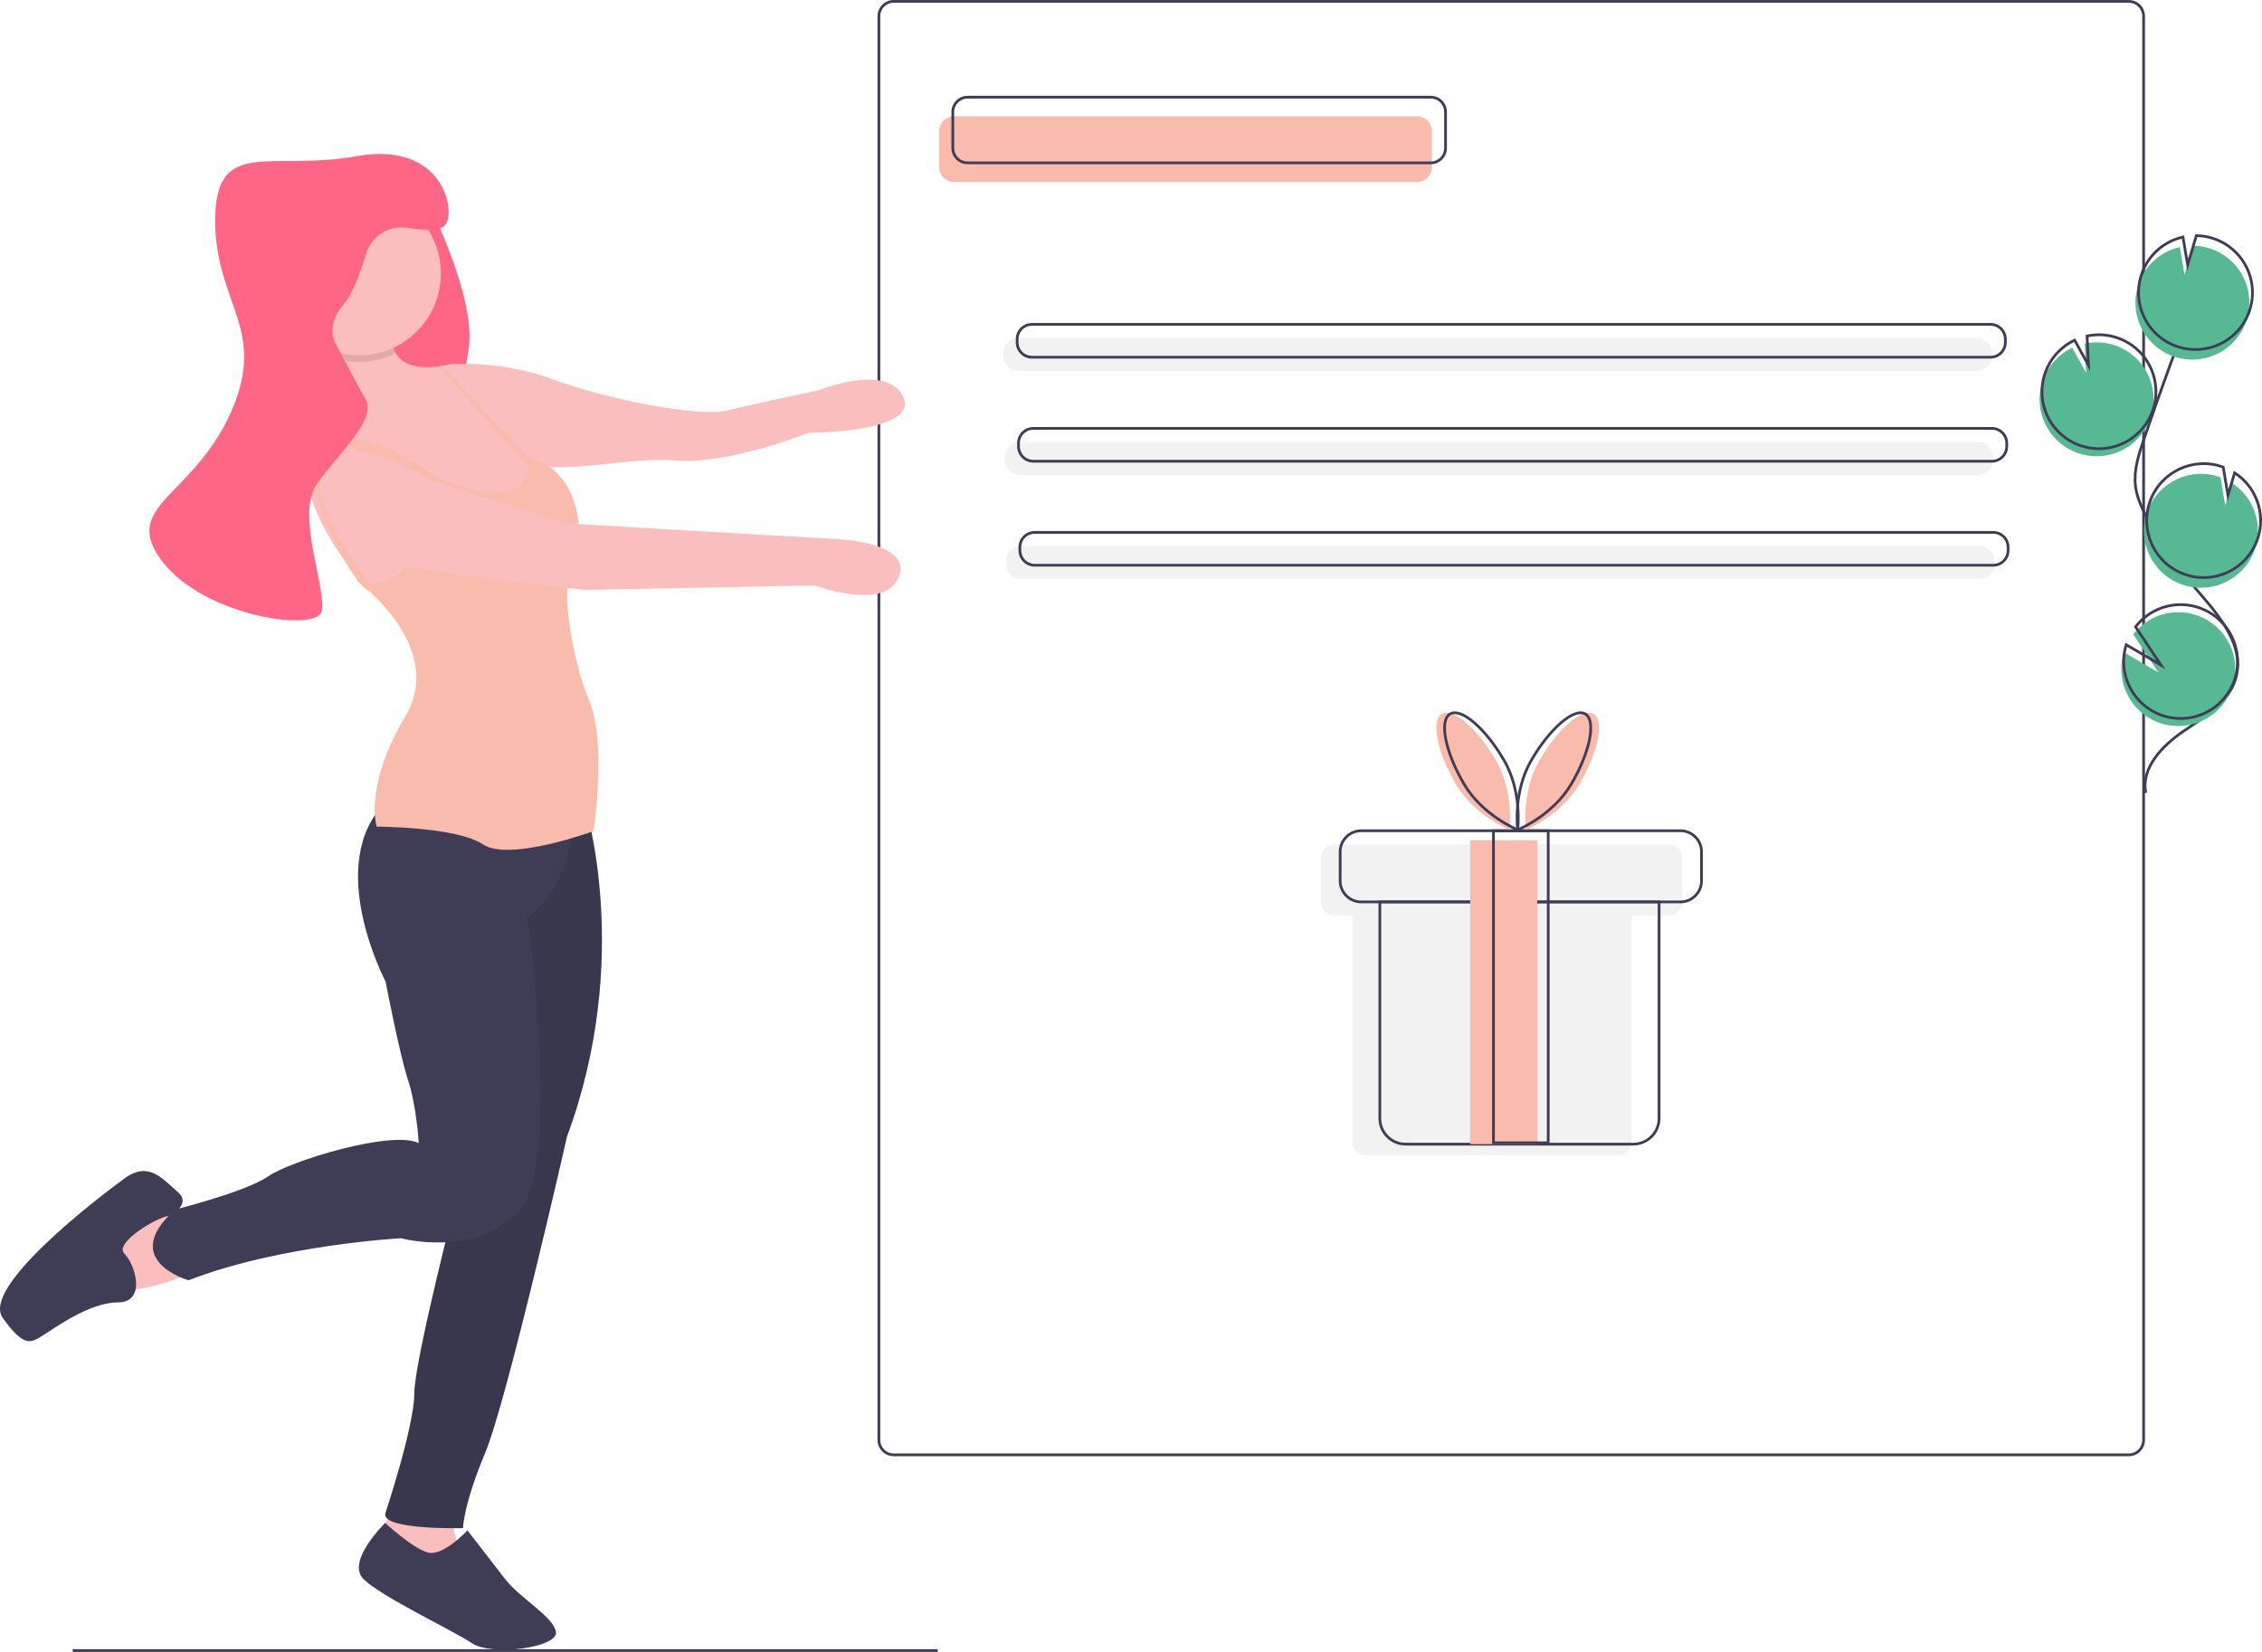
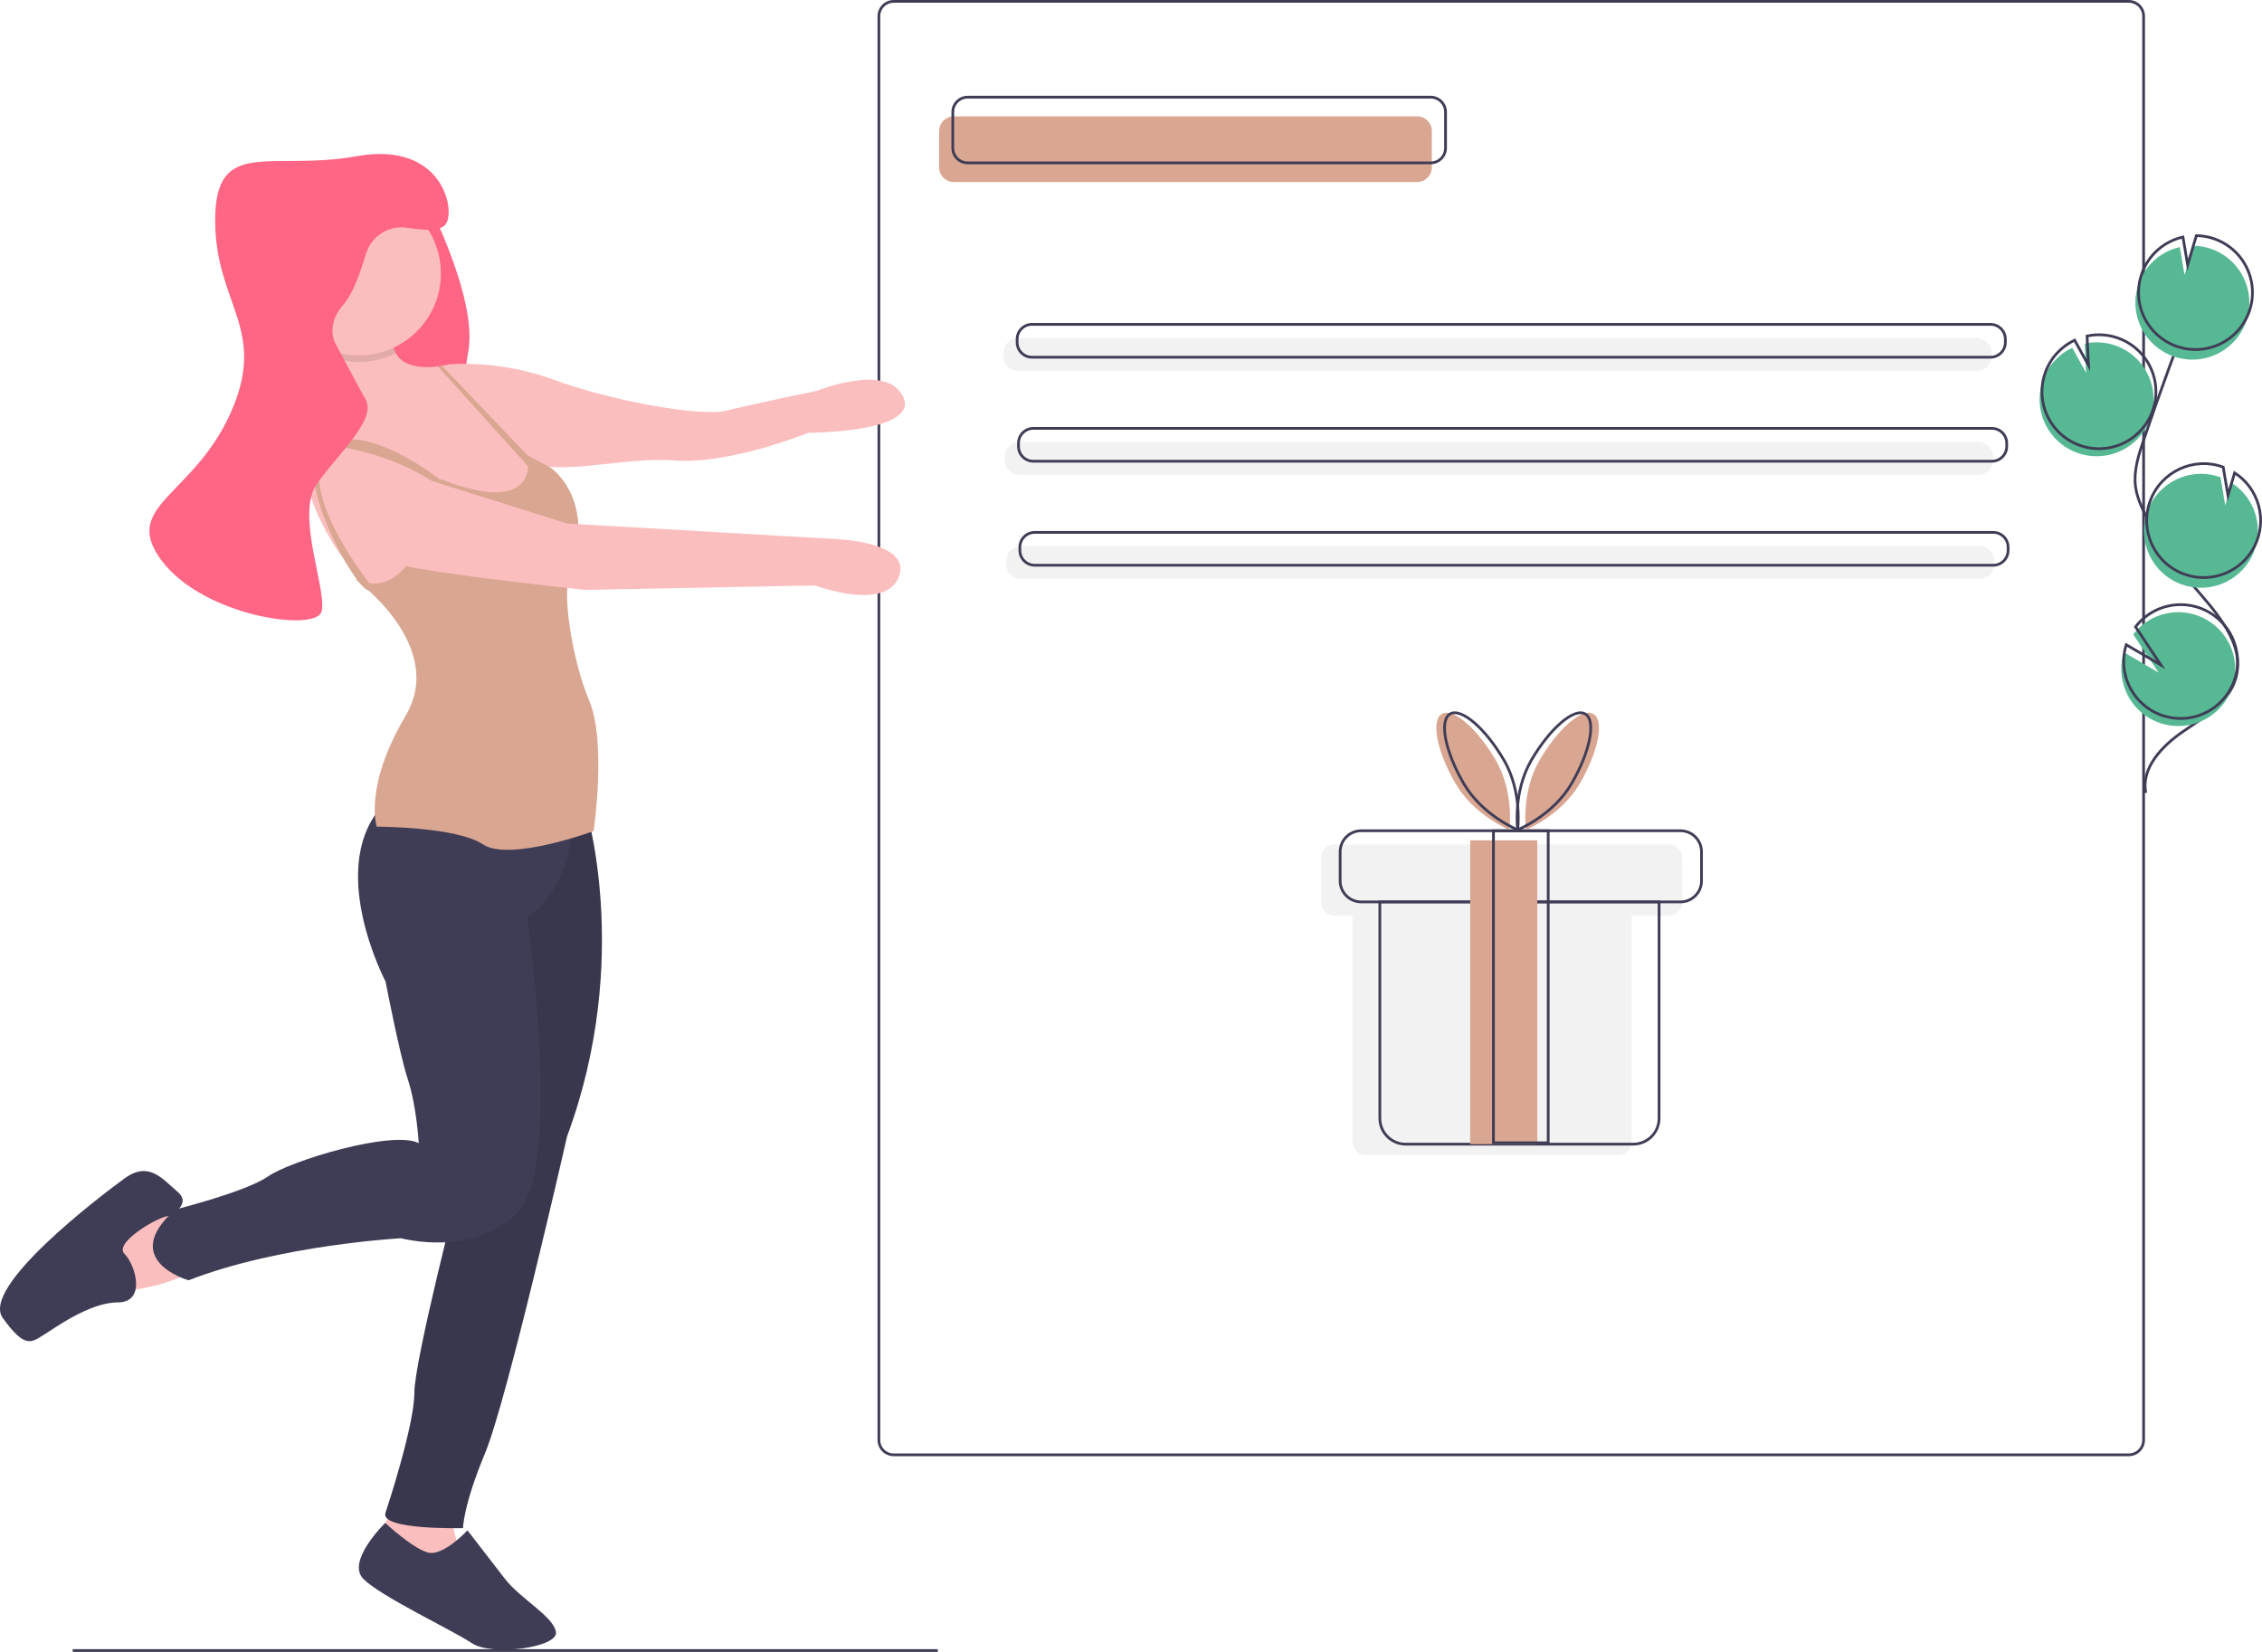
<svg xmlns="http://www.w3.org/2000/svg" id="bb5d7bf9-f1d1-4967-8b85-2debba85734f" data-name="Layer 1" width="826.305" height="603.5" viewBox="0 0 826.305 603.5">
-   <rect x="343.057" y="42.5" width="180" height="24" rx="5.421" fill="#f9bbac" />
+   <rect x="343.057" y="42.5" width="180" height="24" rx="5.421" fill="#d9a691" />
  <rect x="321.057" y="0.5" width="462" height="531" rx="5.421" fill="none" stroke="#3f3d56" stroke-miterlimit="10" />
  <rect x="348.057" y="35.5" width="180" height="24" rx="5.421" fill="none" stroke="#3f3d56" stroke-miterlimit="10" />
  <rect x="366.557" y="123.5" width="361" height="12" rx="5.421" fill="#f2f2f2" />
  <rect x="367.057" y="161.5" width="361" height="12" rx="5.421" fill="#f2f2f2" />
  <rect x="367.557" y="199.5" width="361" height="12" rx="5.421" fill="#f2f2f2" />
  <rect x="371.557" y="118.5" width="361" height="12" rx="5.421" fill="none" stroke="#3f3d56" stroke-miterlimit="10" />
  <rect x="372.057" y="156.5" width="361" height="12" rx="5.421" fill="none" stroke="#3f3d56" stroke-miterlimit="10" />
  <rect x="372.557" y="194.5" width="361" height="12" rx="5.421" fill="none" stroke="#3f3d56" stroke-miterlimit="10" />
  <path d="M796.788,456.75H674.52a4.866,4.866,0,0,0-4.866,4.866v16.268a4.866,4.866,0,0,0,4.866,4.866h6.634v82.634a4.866,4.866,0,0,0,4.866,4.866H778.288a4.866,4.866,0,0,0,4.866-4.866V482.75H796.788a4.866,4.866,0,0,0,4.866-4.866V461.616A4.866,4.866,0,0,0,796.788,456.75Z" transform="translate(-187.0974 -148.25)" fill="#f2f2f2" />
  <path d="M504.057,329.5h102a0,0,0,0,1,0,0v79.055A9.445,9.445,0,0,1,596.612,418H513.502a9.445,9.445,0,0,1-9.445-9.445V329.5A0,0,0,0,1,504.057,329.5Z" fill="none" stroke="#3f3d56" stroke-miterlimit="10" />
  <rect x="489.557" y="303.5" width="132" height="26" rx="7.693" fill="none" stroke="#3f3d56" stroke-miterlimit="10" />
-   <rect x="537.057" y="307" width="24.5" height="111" fill="#f9bbac" />
+   <rect x="537.057" y="307" width="24.5" height="111" fill="#d9a691" />
  <rect x="545.557" y="303.5" width="20" height="114" fill="none" stroke="#3f3d56" stroke-miterlimit="10" />
-   <path d="M733.496,425.968c6.817,11.688,5.001,25.446,5.001,25.446s-12.869-5.193-19.686-16.881-9.056-23.081-5.001-25.446S726.679,414.279,733.496,425.968Z" transform="translate(-187.0974 -148.25)" fill="#f9bbac" />
-   <path d="M749.499,425.968c-6.817,11.688-5.001,25.446-5.001,25.446s12.869-5.193,19.686-16.881,9.056-23.081,5.001-25.446S756.316,414.279,749.499,425.968Z" transform="translate(-187.0974 -148.25)" fill="#f9bbac" />
+   <path d="M733.496,425.968c6.817,11.688,5.001,25.446,5.001,25.446s-12.869-5.193-19.686-16.881-9.056-23.081-5.001-25.446S726.679,414.279,733.496,425.968Z" transform="translate(-187.0974 -148.25)" fill="#d9a691" />
+   <path d="M749.499,425.968c-6.817,11.688-5.001,25.446-5.001,25.446s12.869-5.193,19.686-16.881,9.056-23.081,5.001-25.446S756.316,414.279,749.499,425.968Z" transform="translate(-187.0974 -148.25)" fill="#d9a691" />
  <path d="M736.496,425.968c6.817,11.688,5.001,25.446,5.001,25.446s-12.869-5.193-19.686-16.881-9.056-23.081-5.001-25.446S729.679,414.279,736.496,425.968Z" transform="translate(-187.0974 -148.25)" fill="none" stroke="#3f3d56" stroke-miterlimit="10" />
  <path d="M746.499,425.968c-6.817,11.688-5.001,25.446-5.001,25.446s12.869-5.193,19.686-16.881,9.056-23.081,5.001-25.446S753.316,414.279,746.499,425.968Z" transform="translate(-187.0974 -148.25)" fill="none" stroke="#3f3d56" stroke-miterlimit="10" />
  <path d="M341.283,217.842s20.21,37.995,16.976,58.205-6.467,37.995,0,47.696-34.761-1.617-34.761-1.617V265.538Z" transform="translate(-187.0974 -148.25)" fill="#ff6584" />
  <path d="M384.533,320.105s-48.908,54.567-64.268,40.824-29.507-46.483-18.189-56.992c6.112-5.675,6.564-16.532,5.691-25.327a85.236,85.236,0,0,0-2.458-13.476s24.252-7.276,25.061,7.276a11.086,11.086,0,0,0,1.318,4.891c4.632,8.221,19.701,4.002,19.701,4.002Z" transform="translate(-187.0974 -148.25)" fill="#fbbebe" />
  <path d="M348.155,283.727l3.234-2.425a96.752,96.752,0,0,1,37.995,5.659c19.402,7.276,53.355,13.743,63.055,11.318s33.145-7.276,33.145-7.276,25.869-10.509,31.528,2.425-34.761,12.934-34.761,12.934-28.698,11.722-48.908,10.105-46.483,7.68-58.609-2.021S348.155,283.727,348.155,283.727Z" transform="translate(-187.0974 -148.25)" fill="#fbbebe" />
  <path d="M251.955,592.537h-21.827l-8.084,16.168,10.509,11.318s20.21-2.425,25.869-8.892S251.955,592.537,251.955,592.537Z" transform="translate(-187.0974 -148.25)" fill="#fbbebe" />
  <path d="M248.605,592.537s9.008-4.042,3.349-8.892-10.509-11.318-19.402-4.85-52.546,39.612-44.462,50.929,10.509,8.892,14.551,6.467,16.976-12.126,27.486-12.126,6.467-13.743,2.425-17.785S245.256,592.537,248.605,592.537Z" transform="translate(-187.0974 -148.25)" fill="#3f3d56" />
  <path d="M332.795,696.012l-8.892,15.36,8.892,9.701h25.061s-8.084-16.168-4.85-23.444S332.795,696.012,332.795,696.012Z" transform="translate(-187.0974 -148.25)" fill="#fbbebe" />
  <path d="M357.855,707.33s-8.892,9.701-14.551,8.084-15.496-10.788-15.496-10.788-14.415,14.022-7.948,20.489,32.336,18.593,39.612,23.444,31.528,1.617,30.719-4.042-12.934-12.126-18.593-19.402S357.855,707.33,357.855,707.33Z" transform="translate(-187.0974 -148.25)" fill="#3f3d56" />
  <path d="M400.701,442.174s17.785,55.78-6.467,121.261c0,0-21.827,96.2-29.911,115.602s-8.084,27.486-8.084,27.486-30.719.808-28.294-5.659c0,0,10.509-31.528,10.509-43.654s16.976-77.607,16.976-77.607L361.089,439.748Z" transform="translate(-187.0974 -148.25)" fill="#3f3d56" />
  <path d="M400.701,442.174s17.785,55.78-6.467,121.261c0,0-21.827,96.2-29.911,115.602s-8.084,27.486-8.084,27.486-30.719.808-28.294-5.659c0,0,10.509-31.528,10.509-43.654s16.976-77.607,16.976-77.607L361.089,439.748Z" transform="translate(-187.0974 -148.25)" opacity="0.1" />
  <path d="M396.659,446.216s0,25.869-16.976,37.187c0,0,12.934,90.541-3.234,107.518s-42.845,9.701-42.845,9.701-44.462,2.425-77.607,15.36c0,0-25.869-7.276-4.85-25.869,0,0,25.869-6.467,33.953-12.126s45.271-16.976,54.971-12.126c0,0-.808-13.743-4.042-23.444-2.915-8.744-8.084-35.57-8.084-35.57s-22.635-42.845,0-65.481S396.659,446.216,396.659,446.216Z" transform="translate(-187.0974 -148.25)" fill="#3f3d56" />
  <path d="M331.687,277.3a29.975,29.975,0,0,1-23.921,1.31,85.236,85.236,0,0,0-2.458-13.476s24.252-7.276,25.061,7.276A11.086,11.086,0,0,0,331.687,277.3Z" transform="translate(-187.0974 -148.25)" opacity="0.1" />
  <circle cx="131.146" cy="99.907" r="29.911" fill="#fbbebe" />
-   <path d="M316.627,359.717s33.953,24.252,18.593,50.121-10.509,40.42-10.509,40.42,29.103,0,38.803,6.467,40.42-4.85,40.42-4.85,4.85-32.336-1.617-47.696-9.701-39.612-7.276-44.462,8.892-27.486-6.467-40.42l-8.745-4.697s5.511,23.29-31.676,8.739C348.155,323.338,340.071,371.034,316.627,359.717Z" transform="translate(-187.0974 -148.25)" fill="#f9bbac" />
-   <polygon points="161.478 133.65 162.318 134.531 192.957 166.616 193.903 167.603 193.959 167.788 194.574 169.704 195.802 173.577 190.976 168.225 161.259 135.323 159.95 133.876 161.478 133.65" fill="#f9bbac" />
-   <path d="M350.721,325.797s-25.202-21.86-42.987-16.201,8.621,53.755,14.011,54.363l2.157-.2s-33.145-40.42-14.551-52.546c0,0,23.444,2.425,41.229,16.976Z" transform="translate(-187.0974 -148.25)" fill="#f9bbac" />
+   <path d="M316.627,359.717s33.953,24.252,18.593,50.121-10.509,40.42-10.509,40.42,29.103,0,38.803,6.467,40.42-4.85,40.42-4.85,4.85-32.336-1.617-47.696-9.701-39.612-7.276-44.462,8.892-27.486-6.467-40.42l-8.745-4.697s5.511,23.29-31.676,8.739C348.155,323.338,340.071,371.034,316.627,359.717Z" transform="translate(-187.0974 -148.25)" fill="#d9a691" />
+   <polygon points="161.478 133.65 162.318 134.531 192.957 166.616 193.903 167.603 193.959 167.788 194.574 169.704 195.802 173.577 190.976 168.225 161.259 135.323 159.95 133.876 161.478 133.65" fill="#d9a691" />
+   <path d="M350.721,325.797s-25.202-21.86-42.987-16.201,8.621,53.755,14.011,54.363l2.157-.2s-33.145-40.42-14.551-52.546c0,0,23.444,2.425,41.229,16.976Z" transform="translate(-187.0974 -148.25)" fill="#d9a691" />
  <path d="M335.22,320.913l59.013,18.593,97.817,5.659s28.294.808,23.444,13.743-30.719,3.234-30.719,3.234l-84.074,1.617s-69.523-7.276-75.182-11.318S328.753,318.488,335.22,320.913Z" transform="translate(-187.0974 -148.25)" fill="#fbbebe" />
  <path d="M309.351,273.217s-3.234-6.467,3.234-13.743c3.292-3.704,6.166-11.599,8.194-18.457a13.543,13.543,0,0,1,15.15-9.535c5.788.934,11.891,1.232,13.843-1.111,4.042-4.85-.808-30.719-32.336-25.061s-51.738-7.276-51.738,23.444,19.402,39.612,5.659,70.331-40.42,33.953-25.061,54.163,55.78,25.869,58.205,18.593-9.701-35.57-1.617-46.887,21.827-23.444,17.785-30.719S309.351,273.217,309.351,273.217Z" transform="translate(-187.0974 -148.25)" fill="#ff6584" />
  <line x1="26.557" y1="603" x2="342.557" y2="603" fill="none" stroke="#3f3d56" stroke-miterlimit="10" />
  <path d="M945.874,313.684A20.813,20.813,0,1,0,948.646,273.769l.521,10.712-5.068-9.18a20.734,20.734,0,0,0-10.684,11.723,20.409,20.409,0,0,0-1.197,5.63A20.809,20.809,0,0,0,945.874,313.684Z" transform="translate(-187.0974 -148.25)" fill="#57b894" />
  <path d="M970.952,437.928c-1.789-9.11,5.963-17.187,13.621-22.437s16.605-10.408,19.218-19.317c3.755-12.804-7.43-24.53-16.136-34.642a125.3,125.3,0,0,1-16.524-24.557c-1.811-3.533-3.476-7.225-3.952-11.166-.686-5.675,1.137-11.323,2.974-16.737q9.179-27.052,19.628-53.65" transform="translate(-187.0974 -148.25)" fill="none" stroke="#3f3d56" stroke-miterlimit="10" />
  <path d="M946.732,310.926a20.813,20.813,0,1,0,2.772-39.915l.521,10.712-5.068-9.18a20.734,20.734,0,0,0-10.684,11.723,20.408,20.408,0,0,0-1.197,5.63A20.809,20.809,0,0,0,946.732,310.926Z" transform="translate(-187.0974 -148.25)" fill="none" stroke="#3f3d56" stroke-miterlimit="10" />
  <path d="M968.408,251.723A20.788,20.788,0,0,1,983.388,238.525l1.714,10.184,3.177-10.696A20.81,20.81,0,1,1,968.408,251.723Z" transform="translate(-187.0974 -148.25)" fill="#57b894" />
  <path d="M969.551,248.045a20.788,20.788,0,0,1,14.98-13.198l1.714,10.184,3.177-10.696a20.81,20.81,0,1,1-19.871,13.71Z" transform="translate(-187.0974 -148.25)" fill="none" stroke="#3f3d56" stroke-miterlimit="10" />
  <path d="M984.001,361.739a20.81,20.81,0,0,0,18.419-37.023l-2.441,8.219-1.731-10.304a.362.362,0,0,0-.053-.02,20.811,20.811,0,1,0-14.194,39.127Z" transform="translate(-187.0974 -148.25)" fill="#57b894" />
  <path d="M984.992,358.014a20.81,20.81,0,0,0,18.419-37.023l-2.441,8.219-1.731-10.304a.362.362,0,0,0-.053-.02,20.811,20.811,0,1,0-14.194,39.127Z" transform="translate(-187.0974 -148.25)" fill="none" stroke="#3f3d56" stroke-miterlimit="10" />
  <path d="M962.334,396.301a20.801,20.801,0,1,0,4.011-16.297l9.273,13.957L962.948,386.553A20.617,20.617,0,0,0,962.334,396.301Z" transform="translate(-187.0974 -148.25)" fill="#57b894" />
  <path d="M963.192,393.544a20.801,20.801,0,1,0,4.011-16.297l9.273,13.957L963.805,383.795A20.616,20.616,0,0,0,963.192,393.544Z" transform="translate(-187.0974 -148.25)" fill="none" stroke="#3f3d56" stroke-miterlimit="10" />
</svg>
